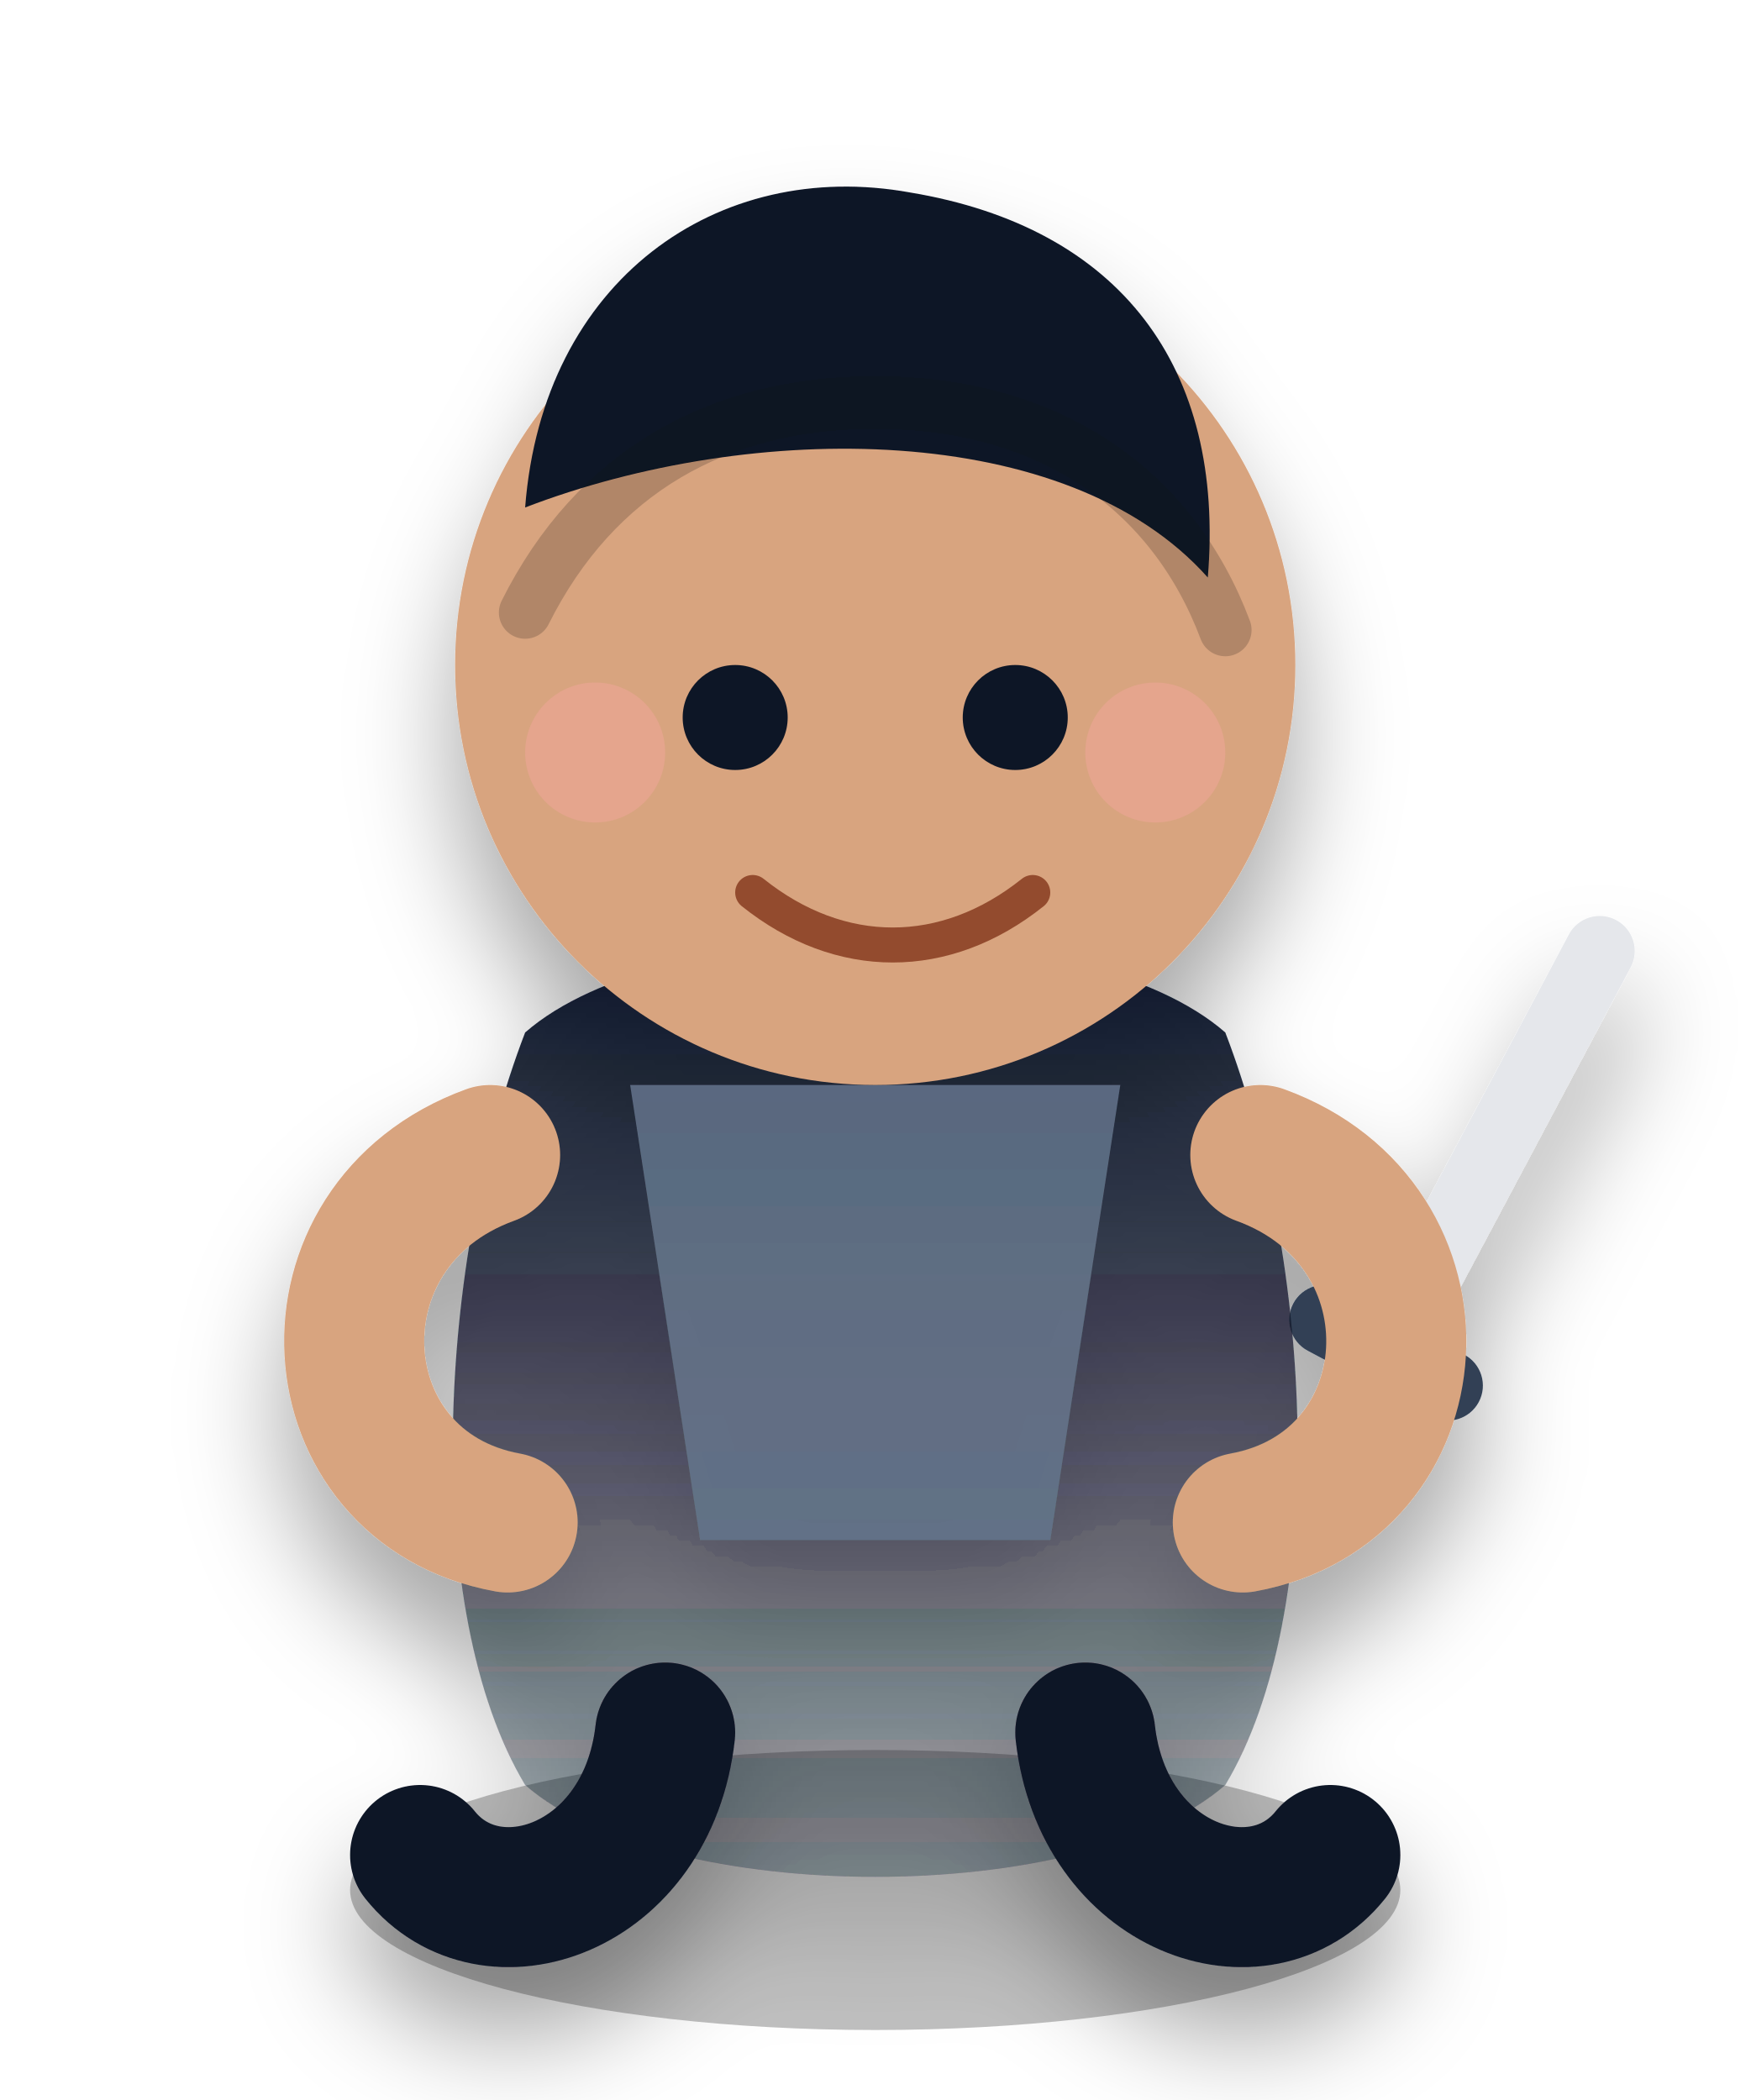
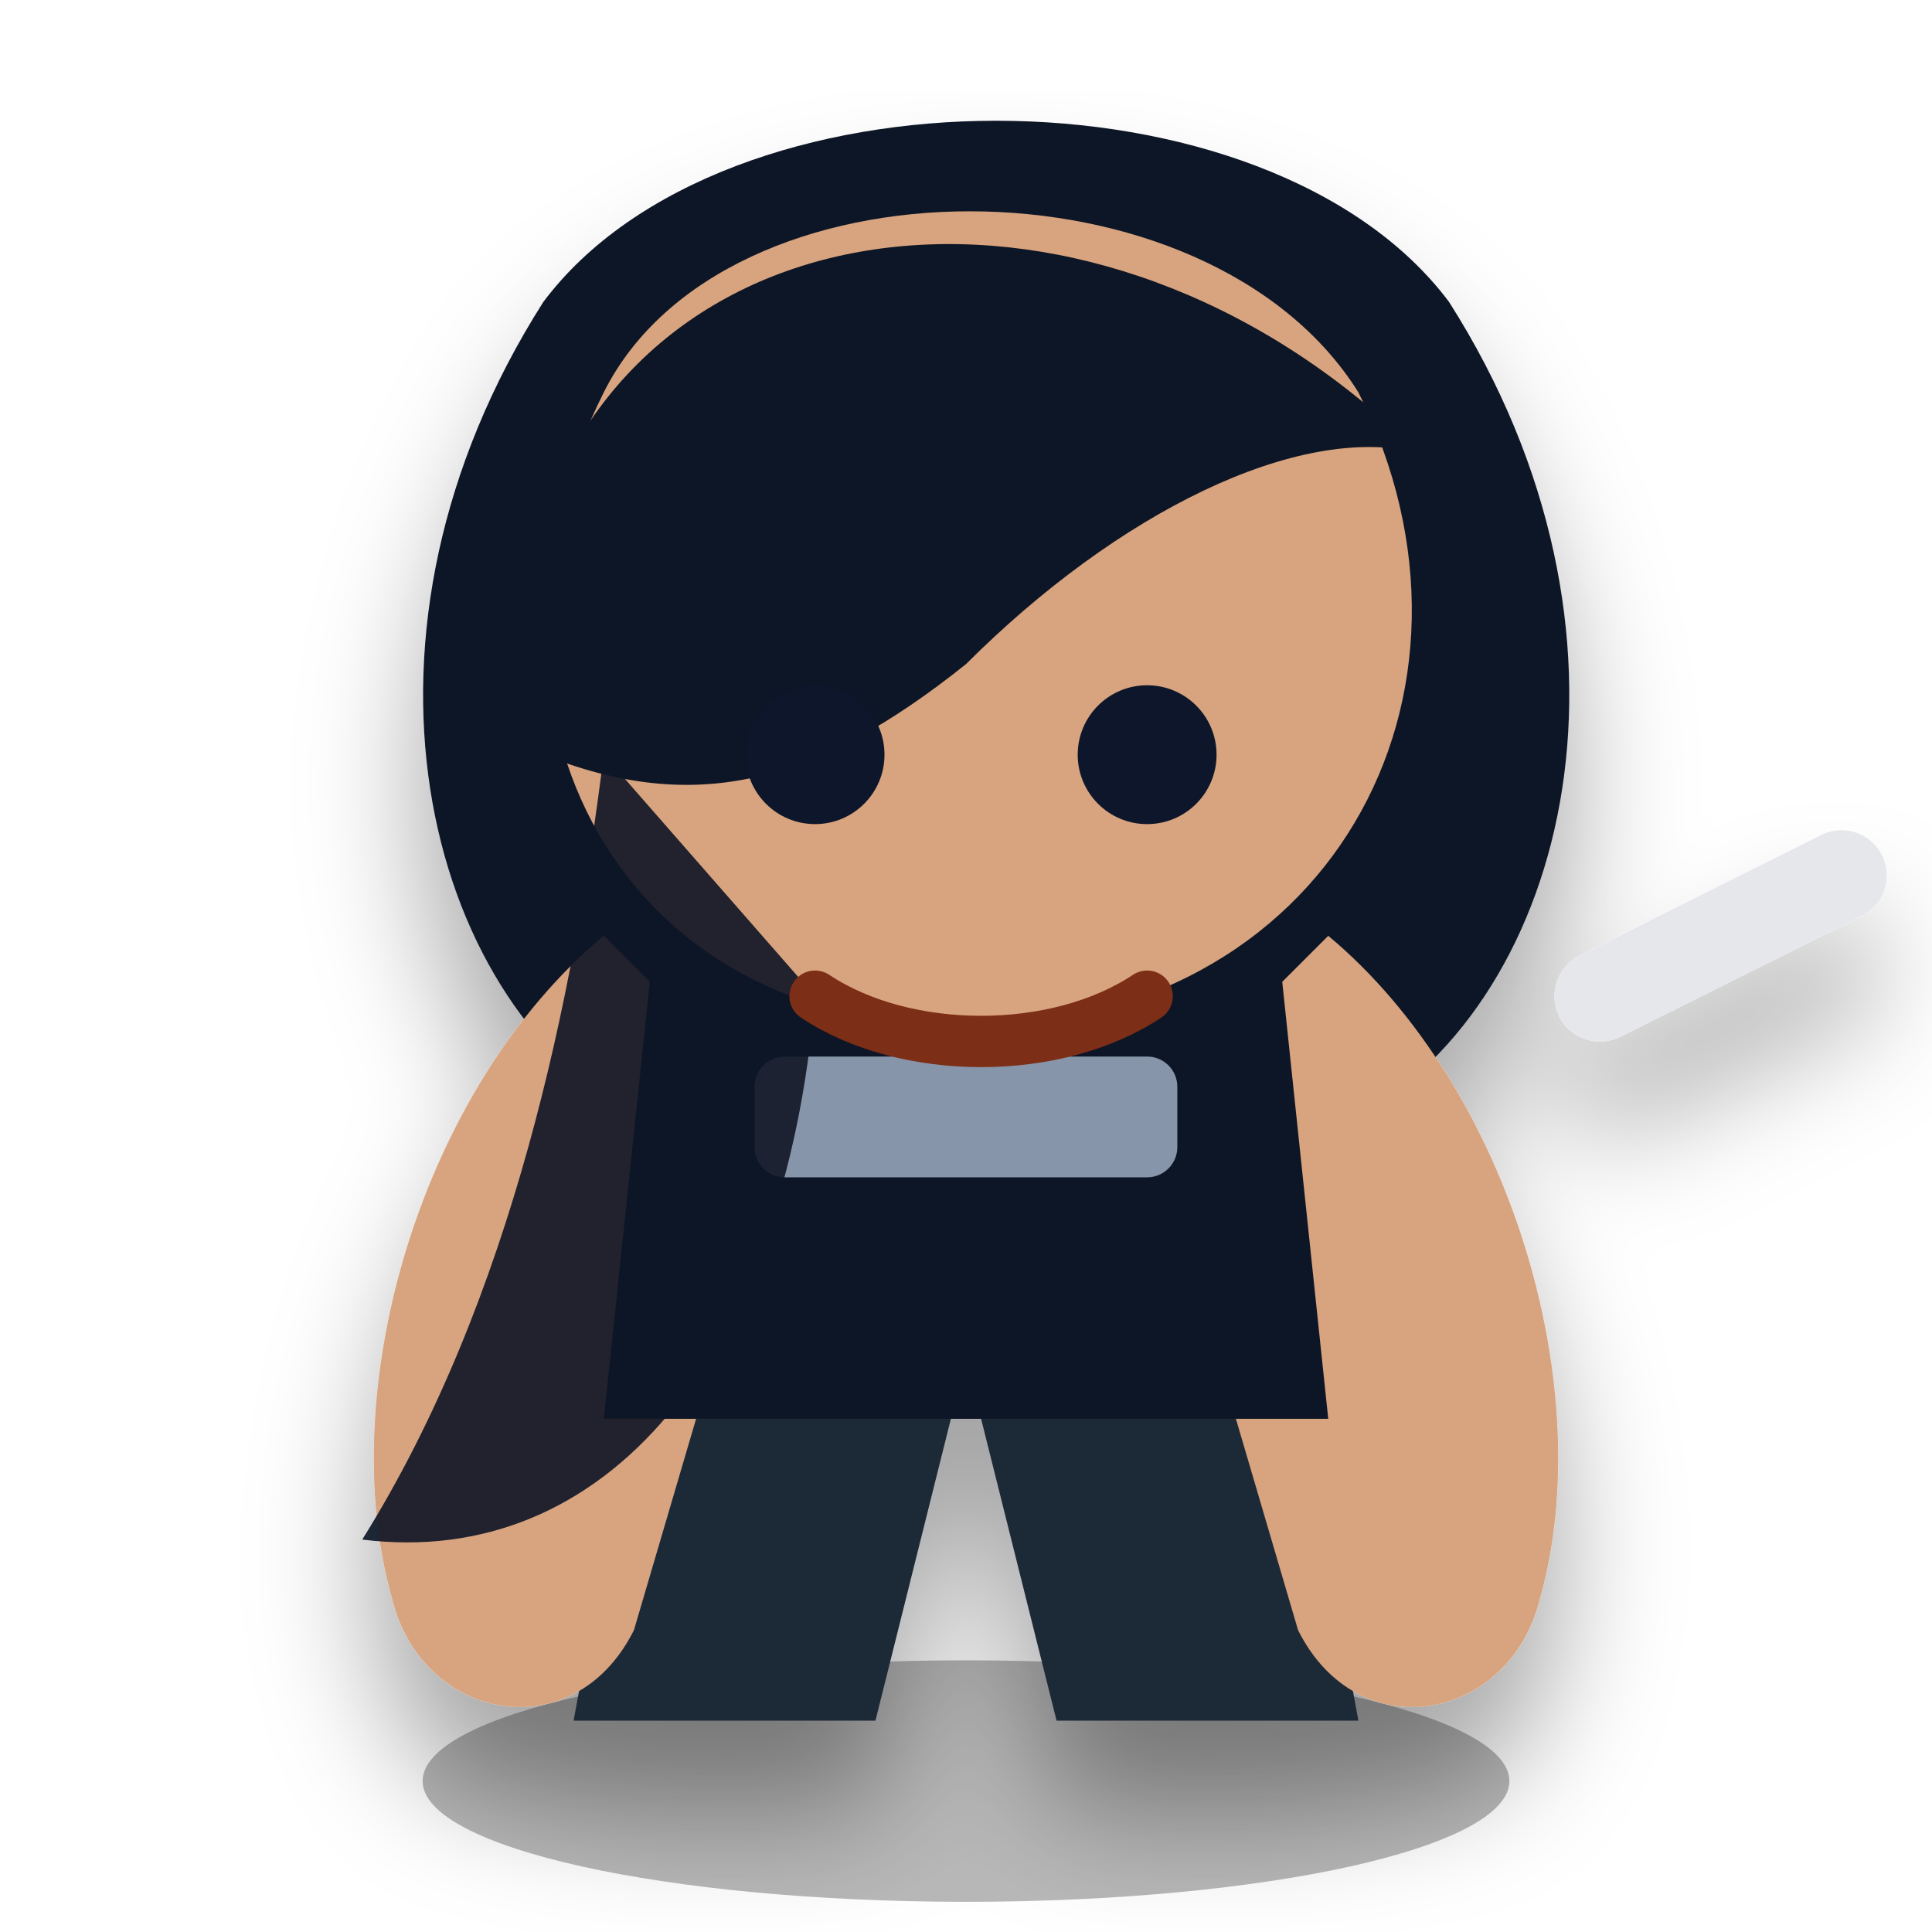
- <svg xmlns="http://www.w3.org/2000/svg" width="100" height="120" viewBox="0 0 100 120">
+ <svg xmlns="http://www.w3.org/2000/svg" viewBox="0 0 64 64" role="img" aria-label="character">
  <defs>
-     <filter id="shadow" x="-20%" y="-20%" width="140%" height="140%">
-       <feDropShadow dx="0" dy="4" stdDeviation="3" flood-color="#000" flood-opacity="0.35" />
+     <filter id="s" x="-20%" y="-20%" width="140%" height="140%">
+       <feDropShadow dx="0" dy="3" stdDeviation="2" flood-opacity=".35" />
    </filter>
-     <linearGradient id="body" x1="0" y1="0" x2="0" y2="1">
-       <stop offset="0" stop-color="#0f172a" />
-       <stop offset="1" stop-color="#111827" stop-opacity="0.3" />
-     </linearGradient>
  </defs>
-   <ellipse cx="50" cy="108" rx="30" ry="8" fill="#000" opacity="0.25" />
-   <g filter="url(#shadow)">
-     <g transform="rotate(28 82 72)">
-       <rect x="80" y="50" width="4" height="30" rx="2" fill="#e5e7eb" />
-       <rect x="76" y="76" width="12" height="4" rx="2" fill="#334155" />
-     </g>
-     <path d="M30 59 C25 72 24 92 30 102 C38 109 62 109 70 102 C76 92 75 72 70 59 C62 52 38 52 30 59 Z" fill="url(#body)" />
-     <path d="M36 62 L64 62 L60 88 L40 88 Z" fill="#64748b" opacity="0.85" />
-     <path d="M28 66 C17 70 18 85 29 87" fill="none" stroke="#d8a47f" stroke-width="8" stroke-linecap="round" />
-     <path d="M72 66 C83 70 82 85 71 87" fill="none" stroke="#d8a47f" stroke-width="8" stroke-linecap="round" />
-     <path d="M38 99 C37 108 28 111 24 106" fill="none" stroke="#111827" stroke-width="8" stroke-linecap="round" />
-     <path d="M62 99 C63 108 72 111 76 106" fill="none" stroke="#111827" stroke-width="8" stroke-linecap="round" />
-     <circle cx="50" cy="38" r="24" fill="#d8a47f" />
-     <path d="M30 29 C31 16 41 9 52 11 C64 13 70 21 69 33 C61 24 43 24 30 29 Z" fill="#111827" />
-     <path d="M30 35 C34 27 41 23 50 23 C60 23 67 28 70 36" fill="none" stroke="rgba(0,0,0,.18)" stroke-width="3" stroke-linecap="round" />
-     <circle cx="42" cy="41" r="3" fill="#111827" />
-     <circle cx="58" cy="41" r="3" fill="#111827" />
-     <path d="M43 51 C48 55 54 55 59 51" fill="none" stroke="#7c2d12" stroke-width="2" stroke-linecap="round" opacity="0.75" />
-     <circle cx="34" cy="43" r="4" fill="#fca5a5" opacity="0.35" />
-     <circle cx="66" cy="43" r="4" fill="#fca5a5" opacity="0.35" />
+   <ellipse cx="32" cy="59" rx="18" ry="4" fill="#000" opacity=".28" />
+   <g filter="url(#s)">
+     <path d="M18 10 C24 2 42 2 48 10 C55 21 52 33 45 37 L21 37 C14 33 11 21 18 10 Z" fill="#111827" />
+     <path d="M24 30 L40 30 L45 57 L35 57 L32 45 L29 57 L19 57 Z" fill="#1f2937" />
+     <path d="M20 31 C14 36 11 46 13 53 C14 57 19 58 21 54 L26 37 Z" fill="#d8a47f" />
+     <path d="M44 31 C50 36 53 46 51 53 C50 57 45 58 43 54 L38 37 Z" fill="#d8a47f" />
+     <path d="M22 28 L42 28 L44 47 L20 47 Z" fill="#111827" />
+     <rect x="25" y="35" width="14" height="4" rx="1" fill="#94a3b8" opacity=".9" />
+     <path d="M20 13 C24 5 40 5 45 13 C50 23 44 34 32 34 C20 34 15 23 20 13 Z" fill="#d8a47f" />
+     <path d="M18 17 C22 6 37 5 47 15 C43 14 37 17 32 22 C27 26 23 27 18 25 Z" fill="#111827" />
+     <path d="M20 25 C19 33 17 43 12 51 C20 52 26 45 27 33 Z" fill="#111827" opacity=".92" />
+     <circle cx="27" cy="25" r="2.3" fill="#0f172a" />
+     <circle cx="38" cy="25" r="2.3" fill="#0f172a" />
+     <path d="M27 33 C30 35 35 35 38 33" fill="none" stroke="#7c2d12" stroke-width="1.7" stroke-linecap="round" />
+     <path d="M53 33 L61 29" stroke="#e5e7eb" stroke-width="3" stroke-linecap="round" />
  </g>
</svg>
